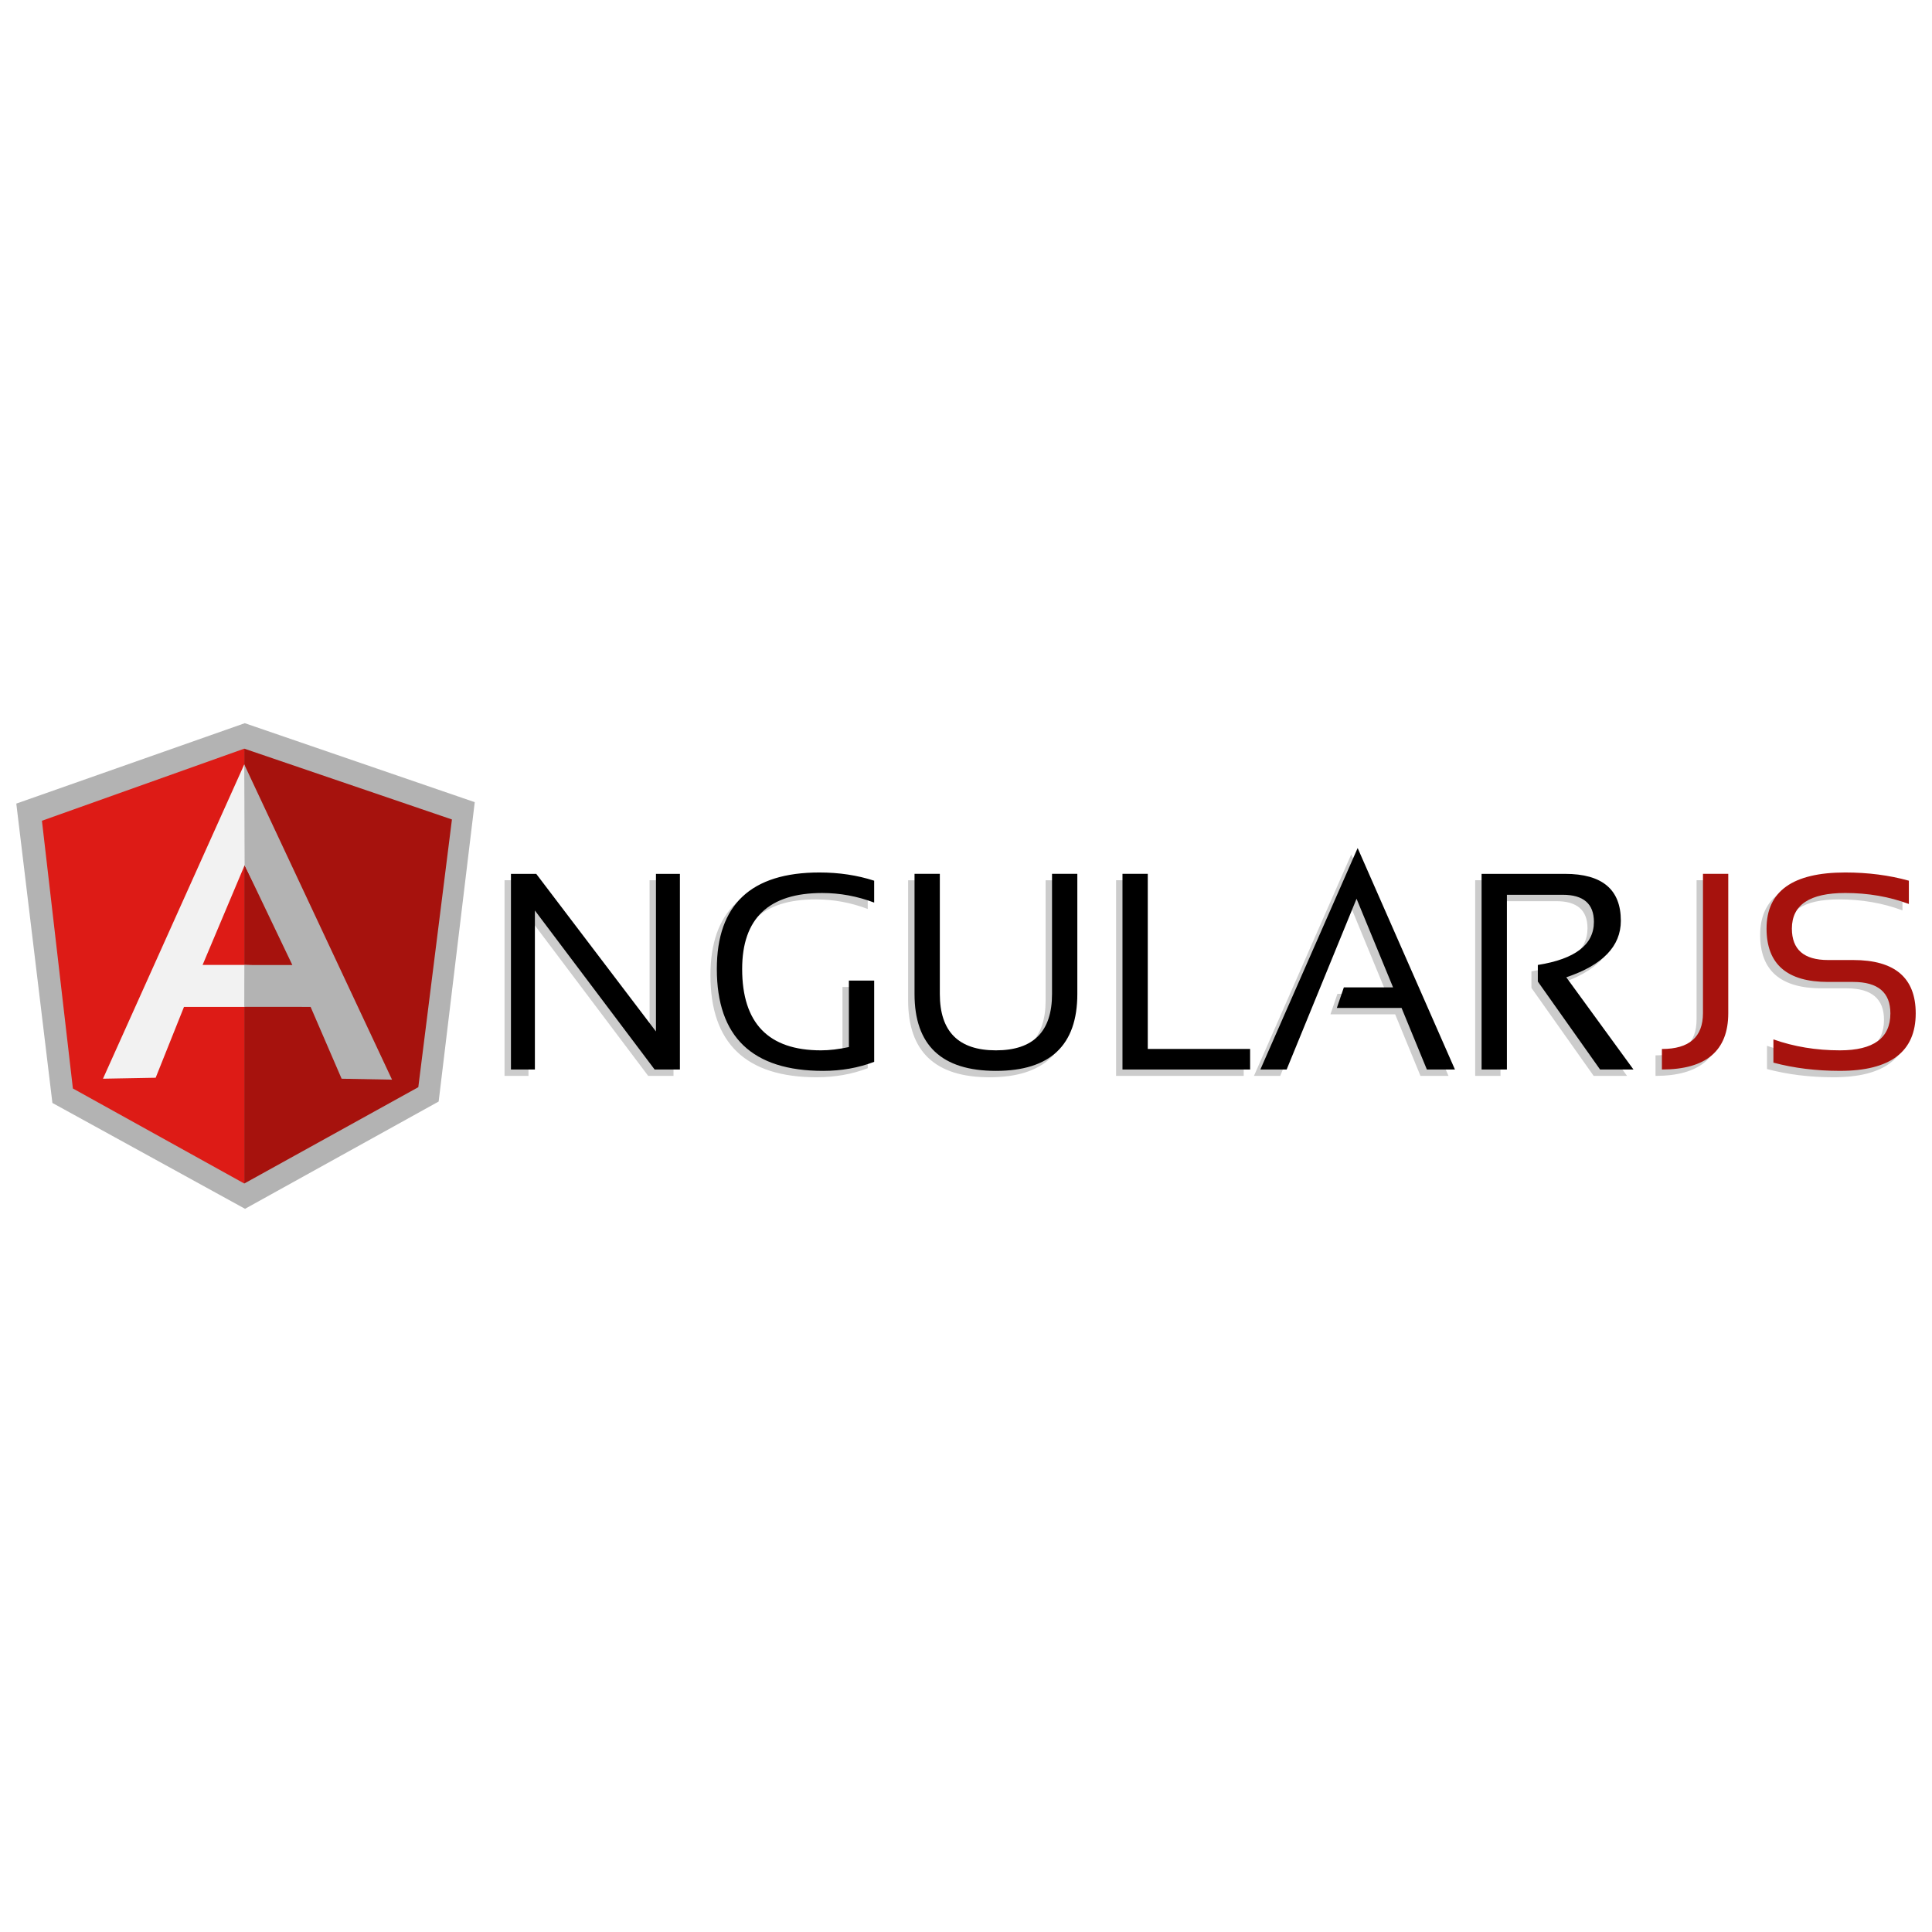
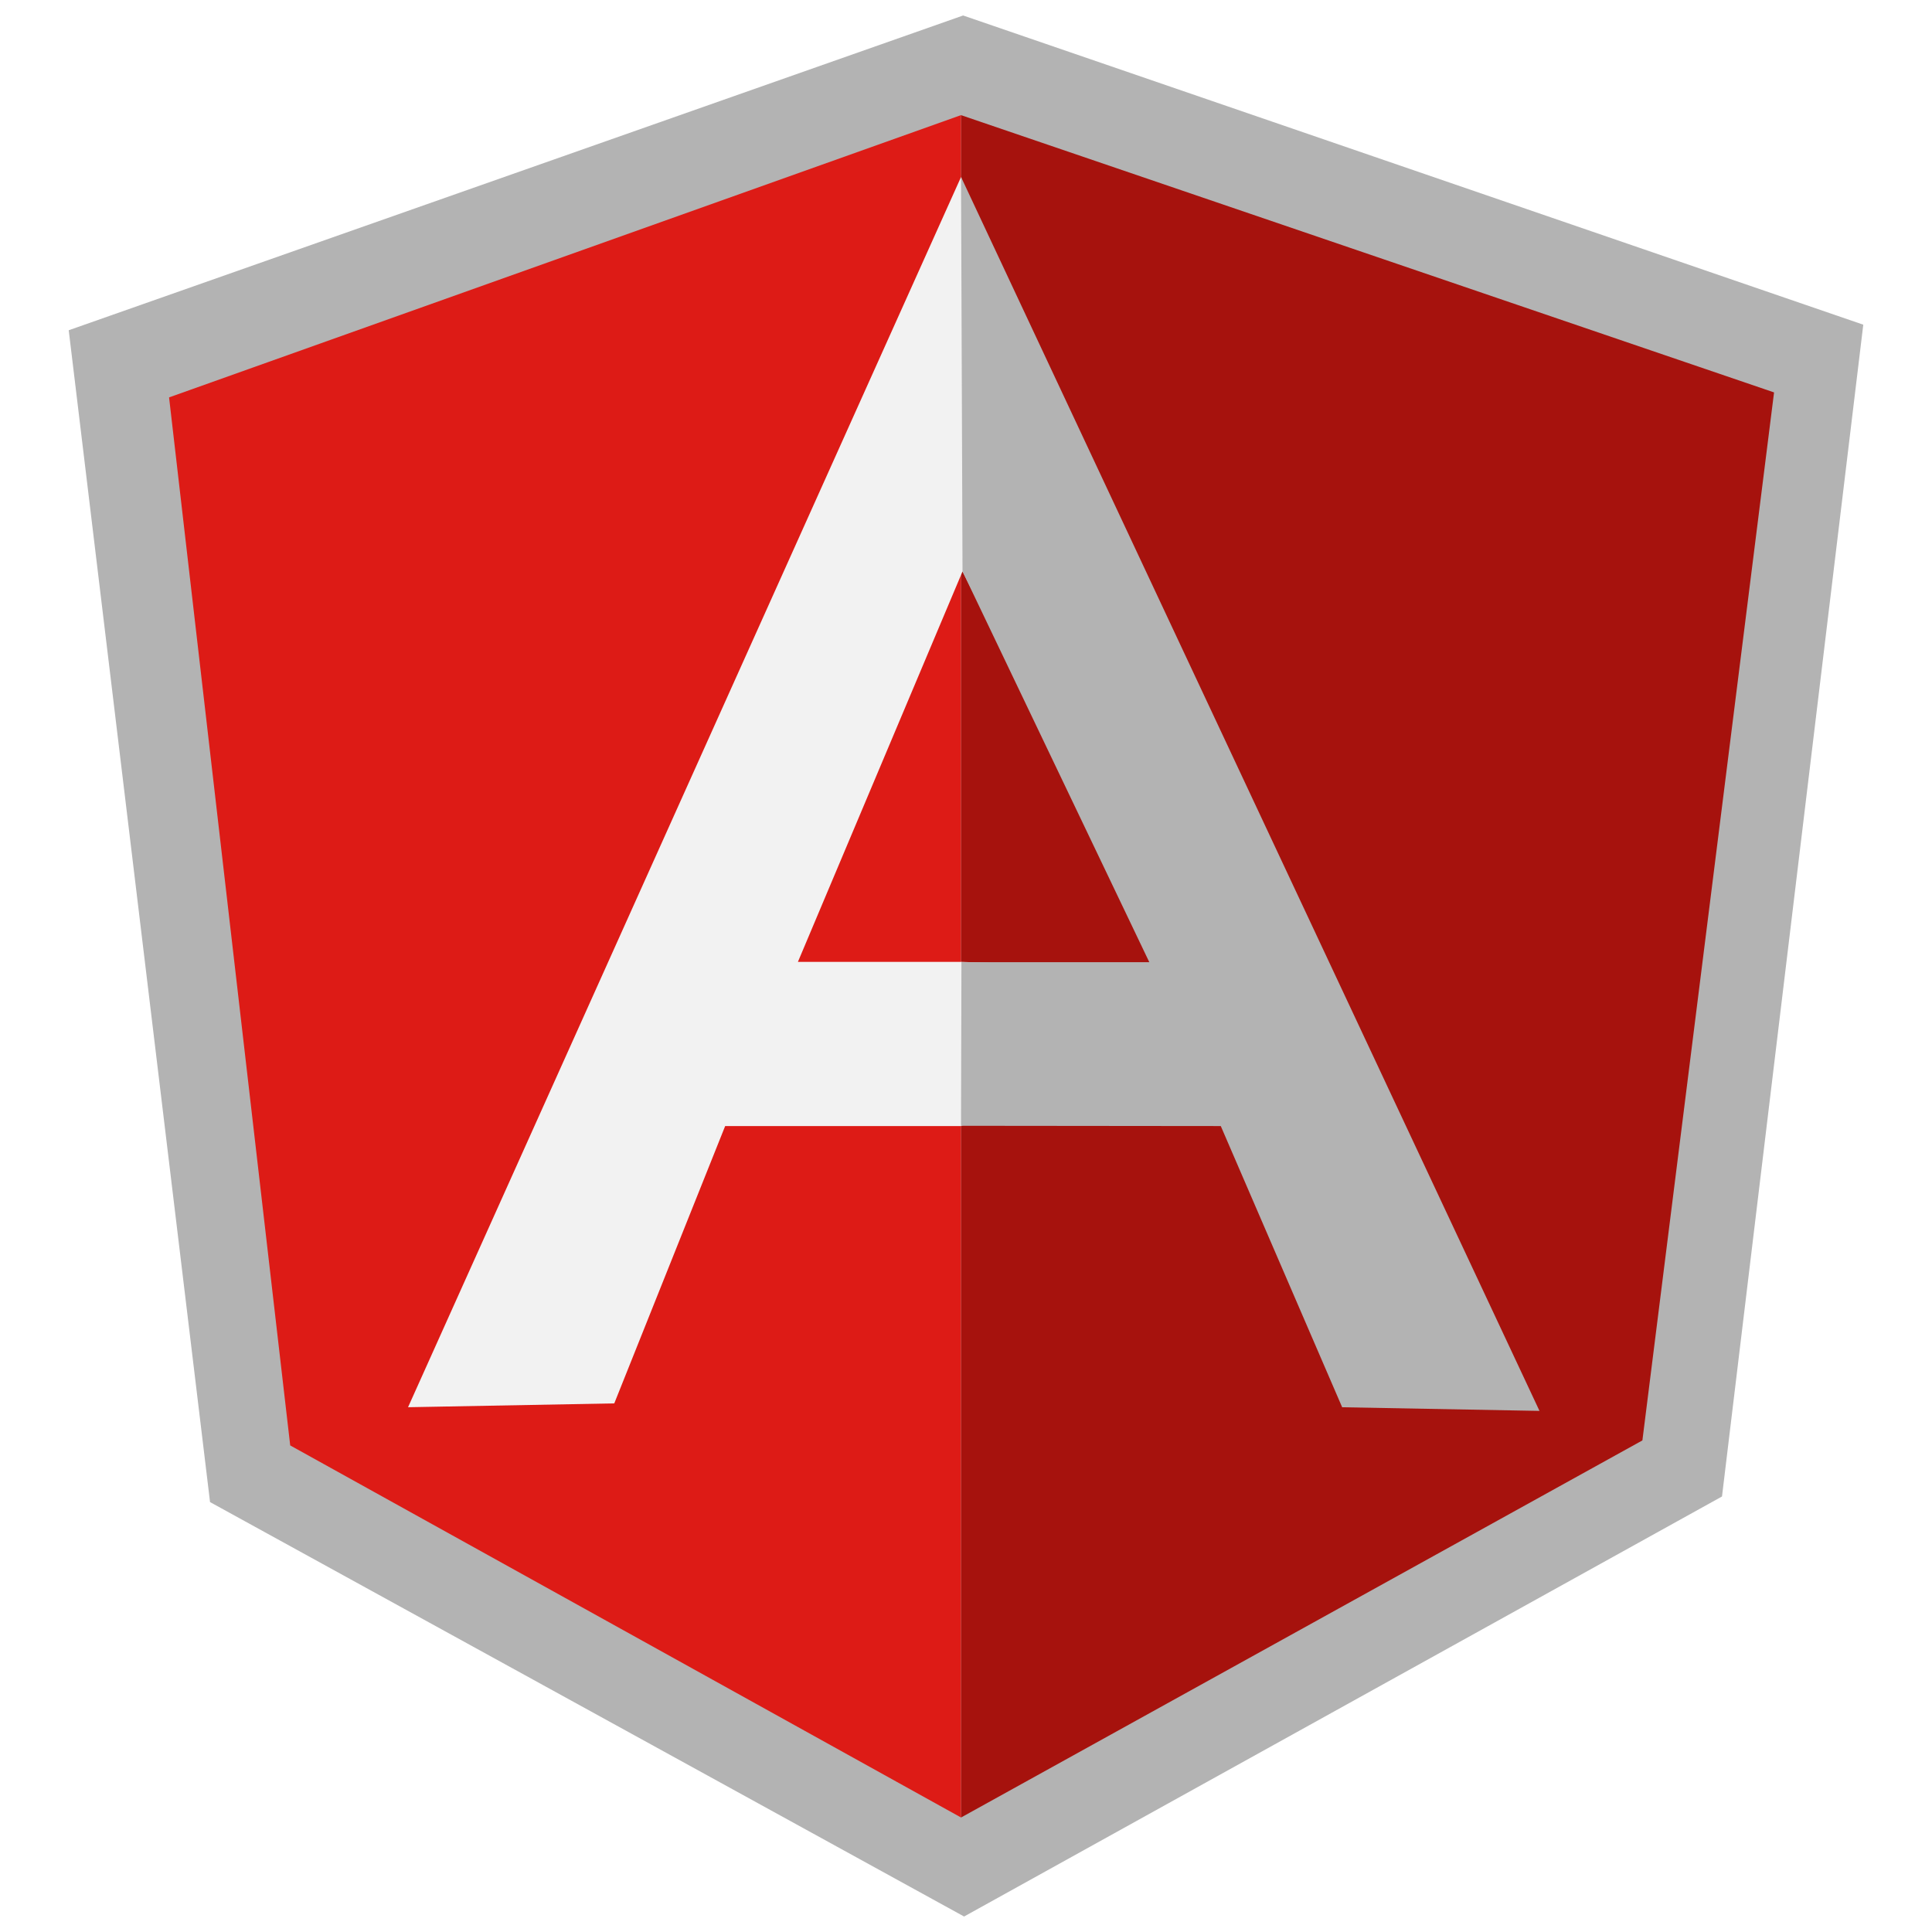
<svg xmlns="http://www.w3.org/2000/svg" viewBox="0 0 128 128">
-   <path fill="#ccc" d="M33.427 71.28v-12.962h1.677l7.932 10.442v-10.442h1.585v12.962h-1.677l-7.93-10.533v10.533zM57.491 70.772c-1.045.399-2.172.599-3.381.599-4.694 0-7.042-2.251-7.042-6.753 0-4.26 2.266-6.391 6.797-6.391 1.301 0 2.509.182 3.626.545v1.45c-1.117-.423-2.266-.635-3.444-.635-3.534 0-5.301 1.678-5.301 5.03 0 3.595 1.738 5.394 5.22 5.394.556 0 1.172-.073 1.85-.219v-4.404h1.676v5.384h-.001zM60.166 66.277v-7.958h1.676v7.958c0 2.489 1.239 3.735 3.717 3.735 2.477 0 3.716-1.246 3.716-3.735v-7.958h1.677v7.958c0 3.396-1.798 5.095-5.393 5.095s-5.393-1.698-5.393-5.095zM75.619 58.318v11.603h6.781v1.359h-8.457v-12.962zM84.819 71.28h-1.74l6.444-14.671 6.445 14.671h-1.858l-1.677-4.079h-4.287l.462-1.358h3.264l-2.421-5.874zM97.735 71.28v-12.962h5.529c2.466 0 3.698 1.037 3.698 3.109 0 1.687-1.205 2.935-3.616 3.743l4.45 6.109h-2.212l-4.123-5.828v-1.096c2.477-.394 3.715-1.346 3.715-2.855 0-1.196-.688-1.795-2.065-1.795h-3.699v11.575h-1.677zM114.078 58.318v9.228c0 2.489-1.465 3.734-4.396 3.734v-1.359c1.813 0 2.72-.793 2.72-2.375v-9.228h1.676zM117.069 70.827v-1.541c1.36.483 2.828.726 4.405.726 2.23 0 3.346-.815 3.346-2.449 0-1.387-.823-2.084-2.467-2.084h-1.668c-2.713 0-4.07-1.177-4.07-3.534 0-2.478 1.738-3.717 5.214-3.717 1.51 0 2.915.183 4.214.545v1.541c-1.3-.484-2.704-.727-4.214-.727-2.357 0-3.535.786-3.535 2.357 0 1.39.797 2.084 2.392 2.084h1.668c2.761 0 4.143 1.18 4.143 3.534 0 2.539-1.674 3.809-5.021 3.809-1.579 0-3.046-.182-4.407-.544z" />
-   <path d="M33.852 70.856v-12.96h1.676l7.931 10.441v-10.441h1.587v12.96h-1.677l-7.931-10.533v10.533zM57.916 70.349c-1.045.399-2.172.599-3.381.599-4.694 0-7.043-2.25-7.043-6.752 0-4.261 2.267-6.392 6.799-6.392 1.299 0 2.508.183 3.625.545v1.45c-1.117-.423-2.266-.635-3.444-.635-3.534 0-5.302 1.678-5.302 5.03 0 3.596 1.74 5.394 5.221 5.394.556 0 1.173-.072 1.85-.218v-4.405h1.676v5.384h-.001zM60.59 65.854v-7.959h1.676v7.958c0 2.489 1.239 3.735 3.717 3.735s3.717-1.246 3.717-3.735v-7.958h1.676v7.958c0 3.397-1.797 5.095-5.393 5.095s-5.393-1.698-5.393-5.094zM76.043 57.895v11.602h6.78v1.359h-8.456v-12.961zM85.244 70.856h-1.741l6.445-14.671 6.445 14.671h-1.86l-1.677-4.079h-4.286l.463-1.359h3.262l-2.42-5.874zM98.159 70.856v-12.96h5.529c2.466 0 3.697 1.036 3.697 3.108 0 1.686-1.204 2.935-3.615 3.743l4.45 6.109h-2.212l-4.123-5.827v-1.098c2.477-.394 3.716-1.345 3.716-2.855 0-1.196-.689-1.794-2.067-1.794h-3.698v11.574h-1.677z" />
-   <path fill="#A6120D" d="M114.502 57.895v9.228c0 2.49-1.465 3.734-4.396 3.734v-1.359c1.813 0 2.72-.793 2.72-2.375v-9.228h1.676zM117.493 70.403v-1.541c1.36.482 2.827.726 4.405.726 2.229 0 3.345-.816 3.345-2.448 0-1.389-.822-2.084-2.466-2.084h-1.668c-2.713 0-4.07-1.179-4.07-3.535 0-2.478 1.737-3.717 5.213-3.717 1.511 0 2.915.183 4.215.544v1.542c-1.3-.484-2.704-.727-4.215-.727-2.356 0-3.535.786-3.535 2.357 0 1.389.797 2.084 2.393 2.084h1.668c2.761 0 4.143 1.179 4.143 3.535 0 2.538-1.674 3.808-5.022 3.808-1.578 0-3.046-.182-4.406-.544z" />
-   <path fill="#B3B3B3" d="M16.218 47.913l-15.138 5.327 2.392 19.833 12.762 7.014 12.828-7.108 2.391-19.833z" />
-   <path fill="#A6120D" d="M29.942 54.292l-13.759-4.692v28.811l11.531-6.382z" />
-   <path fill="#DD1B16" d="M2.778 54.377l2.051 17.737 11.354 6.297v-28.811z" />
-   <path fill="#F2F2F2" d="M19.971 64.938l-3.788 1.771h-3.993l-1.877 4.694-3.49.064 9.359-20.821 3.789 14.292zm-.367-.892l-3.396-6.724-2.786 6.608h2.761l3.421.116z" />
-   <path fill="#B3B3B3" d="M16.183 50.646l.024 6.676 3.162 6.614h-3.18l-.006 2.769 4.395.004 2.055 4.759 3.34.062z" />
+   <path fill="#B3B3B3" d="M63.81 1.026l-59.257 20.854 9.363 77.637 49.957 27.457 50.214-27.828 9.36-77.635z" />
+   <path fill="#A6120D" d="M117.536 25.998l-53.864-18.369v112.785l45.141-24.983z" />
+   <path fill="#DD1B16" d="M11.201 26.329l8.026 69.434 44.444 24.651v-112.787z" />
+   <path fill="#F2F2F2" d="M78.499 67.67l-14.827 6.934h-15.628l-7.347 18.374-13.663.254 36.638-81.508 14.827 55.946zm-1.434-3.491l-13.295-26.321-10.906 25.868h10.807l13.394.453z" />
+   <path fill="#B3B3B3" d="M63.671 11.724l.098 26.134 12.375 25.888h-12.446l-.027 10.841 17.209.017 8.042 18.63 13.074.242z" />
</svg>
